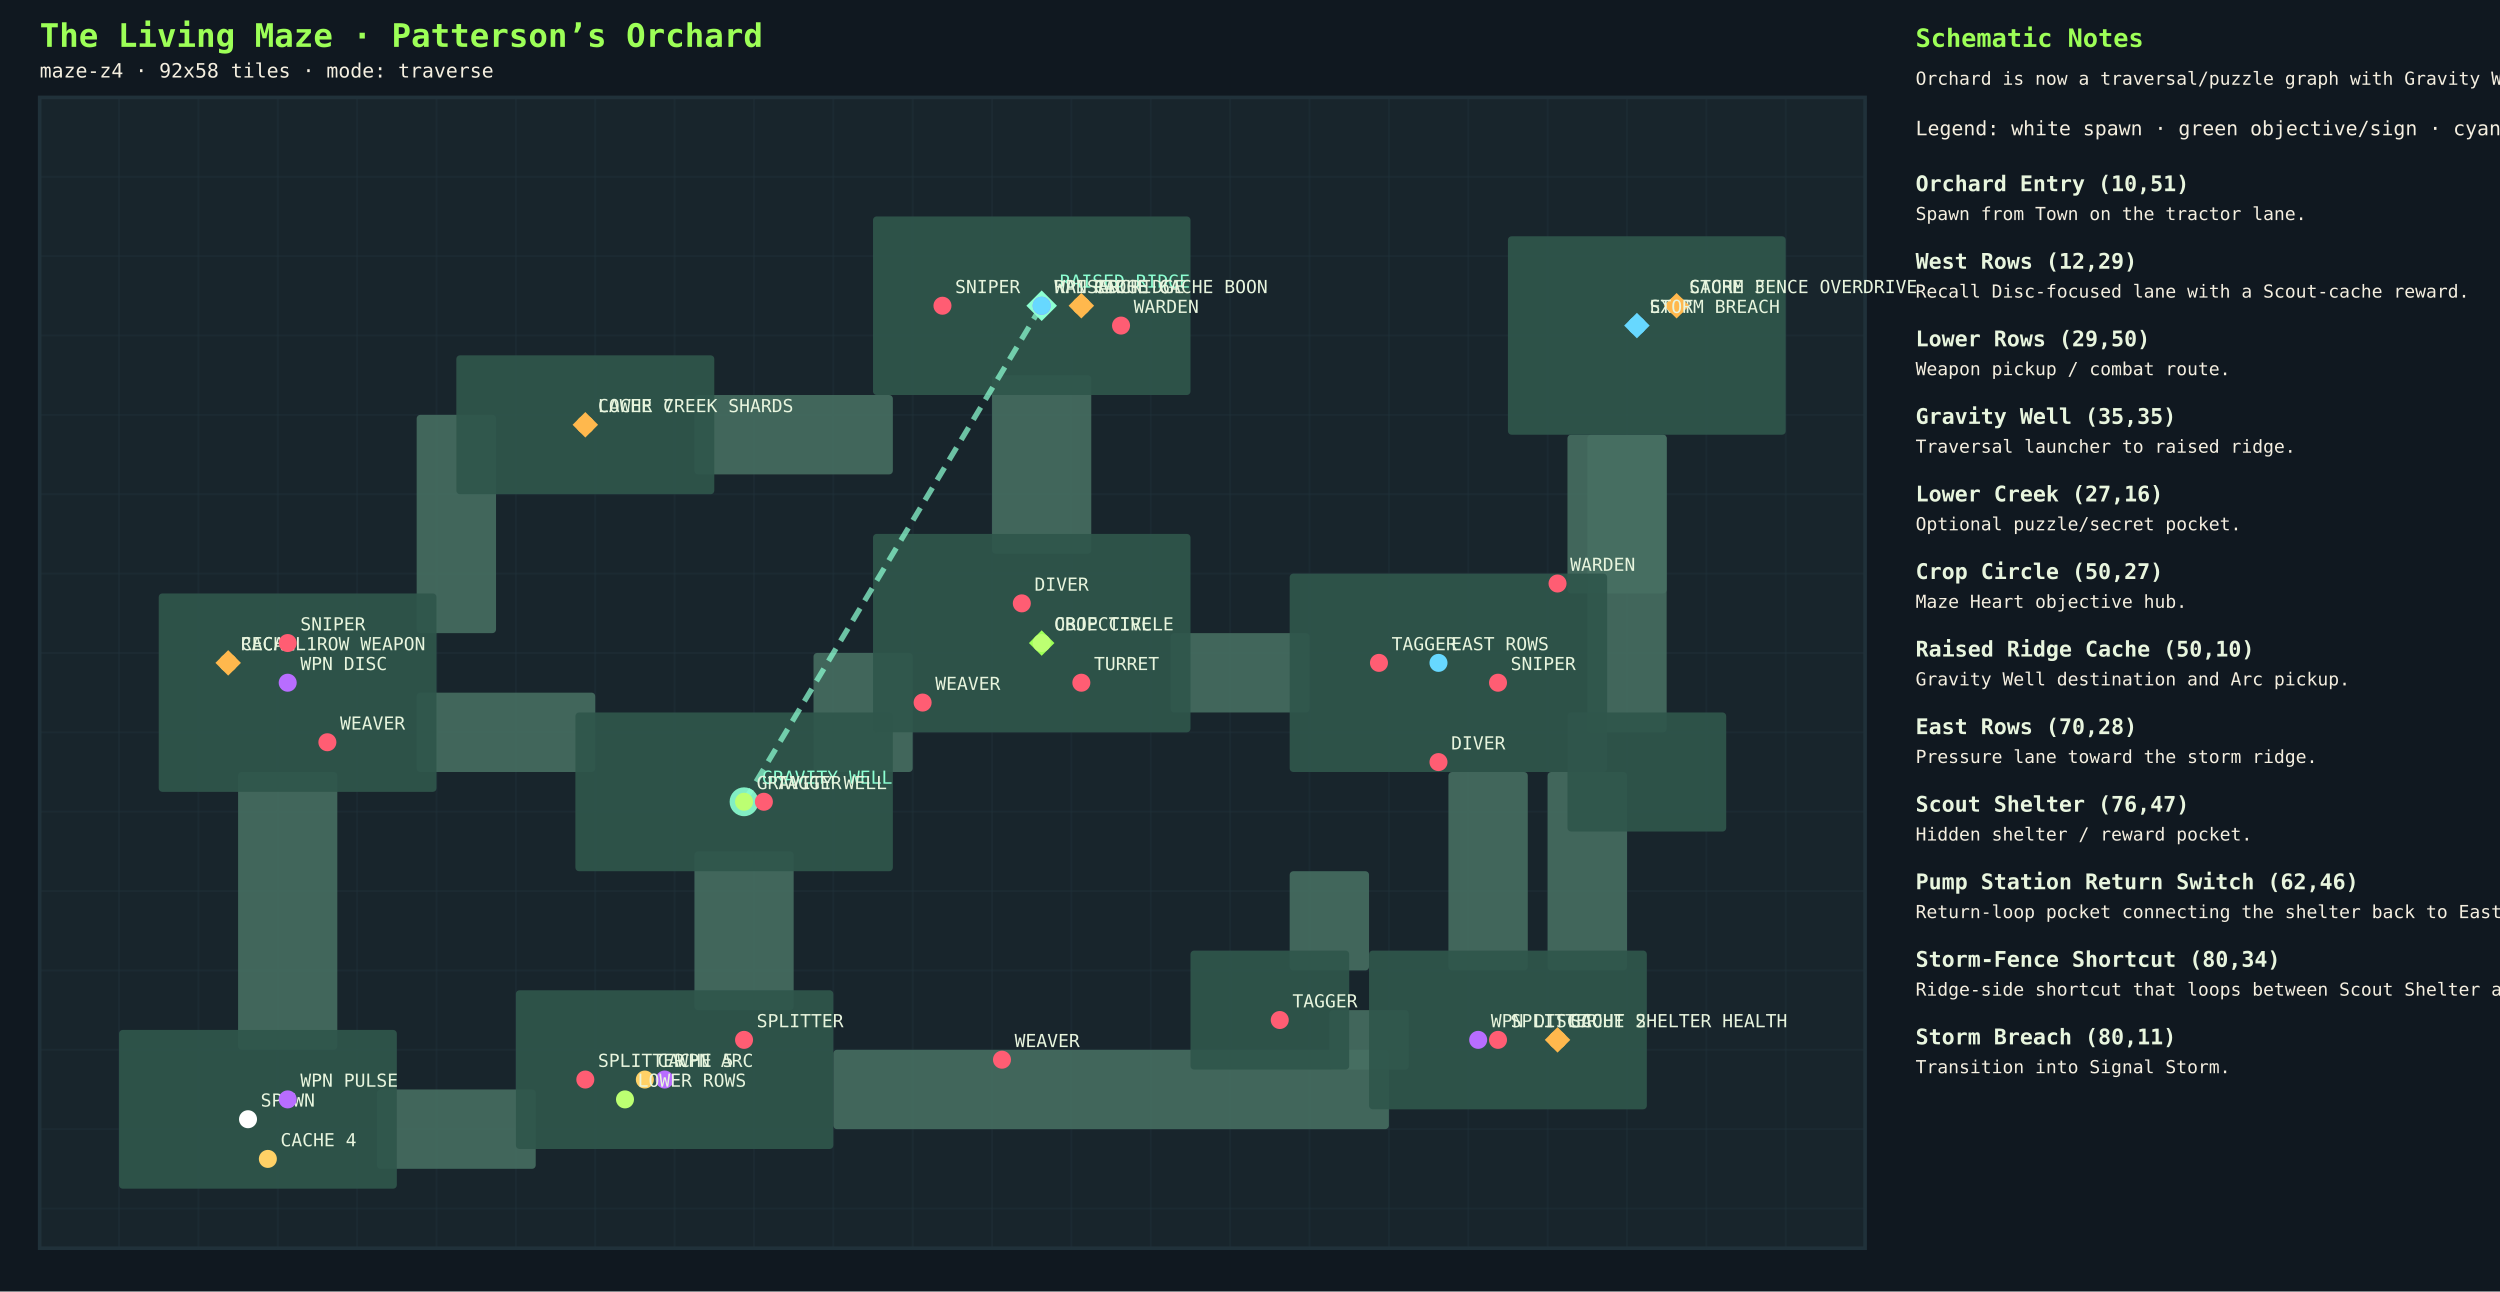
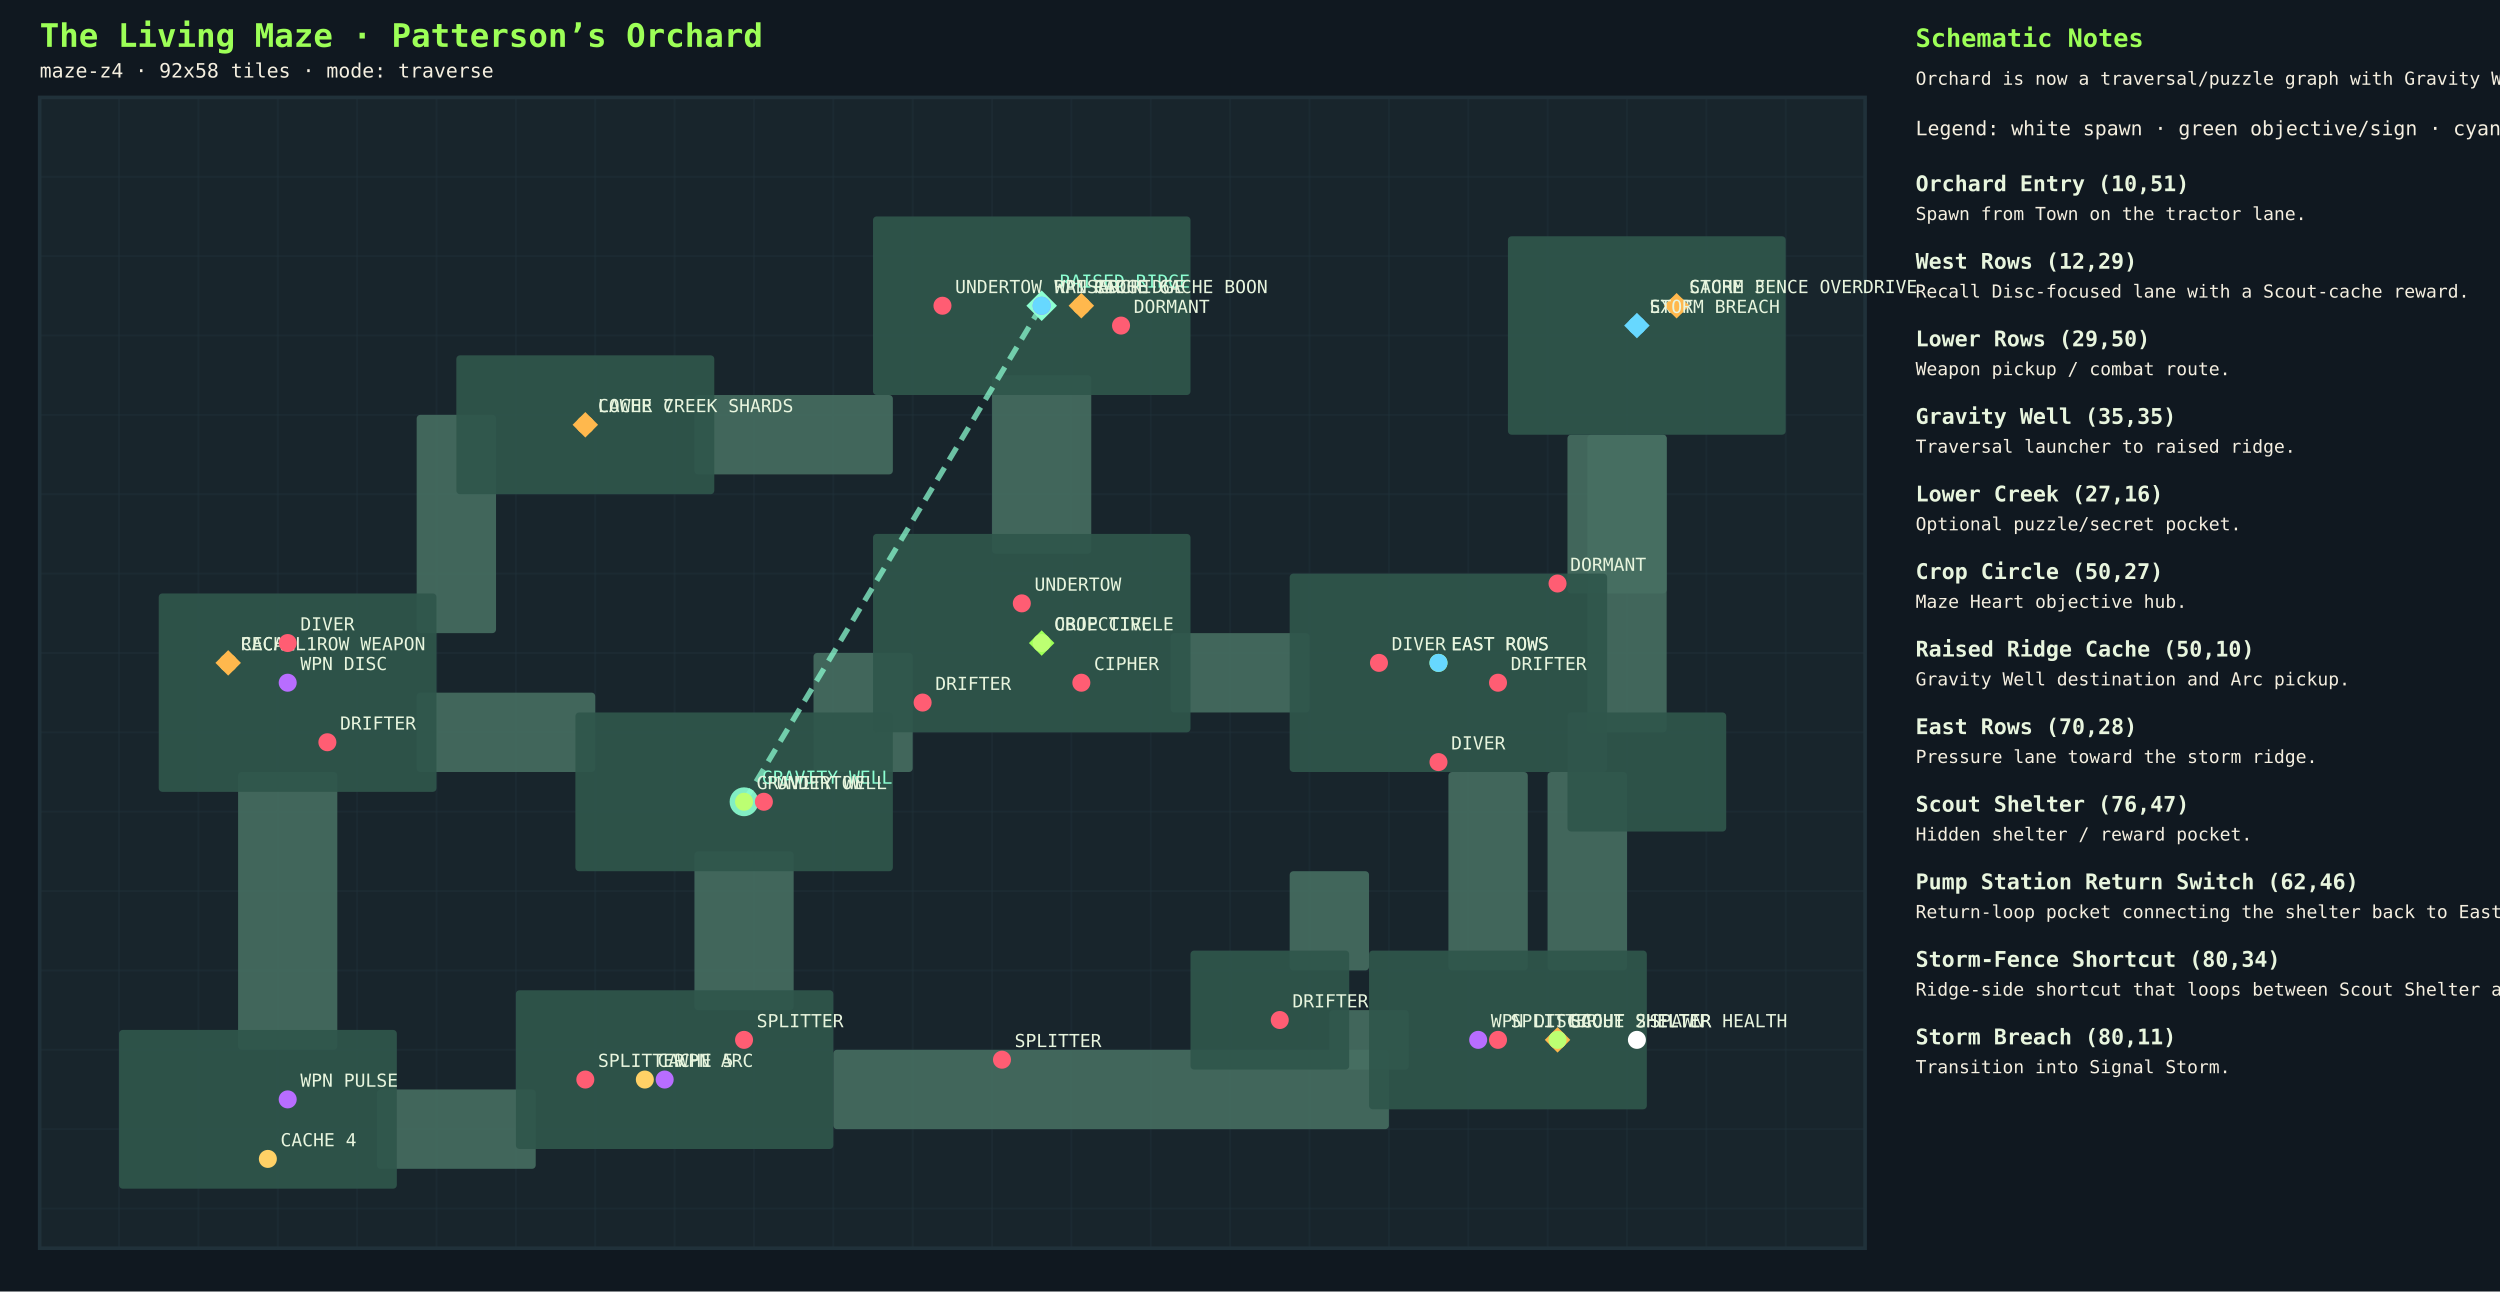
<svg xmlns="http://www.w3.org/2000/svg" width="1386" height="716" viewBox="0 0 1386 716">
  <rect width="100%" height="100%" fill="#101820" />
  <text x="22" y="26" font-size="18" fill="#9dff57" font-family="monospace" font-weight="700">The Living Maze · Patterson’s Orchard</text>
  <text x="22" y="43" font-size="11" fill="#f5efe0" font-family="monospace">maze-z4 · 92x58 tiles · mode: traverse</text>
  <rect x="22" y="54" width="1012" height="638" fill="#18252c" stroke="#20313a" stroke-width="2" />
  <line x1="22" y1="54" x2="22" y2="692" stroke="#20313a" stroke-width="1" opacity="0.45" />
  <line x1="66" y1="54" x2="66" y2="692" stroke="#20313a" stroke-width="1" opacity="0.45" />
  <line x1="110" y1="54" x2="110" y2="692" stroke="#20313a" stroke-width="1" opacity="0.45" />
  <line x1="154" y1="54" x2="154" y2="692" stroke="#20313a" stroke-width="1" opacity="0.45" />
  <line x1="198" y1="54" x2="198" y2="692" stroke="#20313a" stroke-width="1" opacity="0.45" />
  <line x1="242" y1="54" x2="242" y2="692" stroke="#20313a" stroke-width="1" opacity="0.45" />
  <line x1="286" y1="54" x2="286" y2="692" stroke="#20313a" stroke-width="1" opacity="0.45" />
  <line x1="330" y1="54" x2="330" y2="692" stroke="#20313a" stroke-width="1" opacity="0.45" />
  <line x1="374" y1="54" x2="374" y2="692" stroke="#20313a" stroke-width="1" opacity="0.45" />
  <line x1="418" y1="54" x2="418" y2="692" stroke="#20313a" stroke-width="1" opacity="0.45" />
  <line x1="462" y1="54" x2="462" y2="692" stroke="#20313a" stroke-width="1" opacity="0.45" />
  <line x1="506" y1="54" x2="506" y2="692" stroke="#20313a" stroke-width="1" opacity="0.45" />
  <line x1="550" y1="54" x2="550" y2="692" stroke="#20313a" stroke-width="1" opacity="0.45" />
  <line x1="594" y1="54" x2="594" y2="692" stroke="#20313a" stroke-width="1" opacity="0.45" />
  <line x1="638" y1="54" x2="638" y2="692" stroke="#20313a" stroke-width="1" opacity="0.45" />
  <line x1="682" y1="54" x2="682" y2="692" stroke="#20313a" stroke-width="1" opacity="0.45" />
  <line x1="726" y1="54" x2="726" y2="692" stroke="#20313a" stroke-width="1" opacity="0.45" />
  <line x1="770" y1="54" x2="770" y2="692" stroke="#20313a" stroke-width="1" opacity="0.45" />
  <line x1="814" y1="54" x2="814" y2="692" stroke="#20313a" stroke-width="1" opacity="0.45" />
  <line x1="858" y1="54" x2="858" y2="692" stroke="#20313a" stroke-width="1" opacity="0.45" />
  <line x1="902" y1="54" x2="902" y2="692" stroke="#20313a" stroke-width="1" opacity="0.45" />
  <line x1="946" y1="54" x2="946" y2="692" stroke="#20313a" stroke-width="1" opacity="0.45" />
  <line x1="990" y1="54" x2="990" y2="692" stroke="#20313a" stroke-width="1" opacity="0.45" />
  <line x1="1034" y1="54" x2="1034" y2="692" stroke="#20313a" stroke-width="1" opacity="0.45" />
  <line x1="22" y1="54" x2="1034" y2="54" stroke="#20313a" stroke-width="1" opacity="0.45" />
  <line x1="22" y1="98" x2="1034" y2="98" stroke="#20313a" stroke-width="1" opacity="0.45" />
  <line x1="22" y1="142" x2="1034" y2="142" stroke="#20313a" stroke-width="1" opacity="0.45" />
  <line x1="22" y1="186" x2="1034" y2="186" stroke="#20313a" stroke-width="1" opacity="0.45" />
  <line x1="22" y1="230" x2="1034" y2="230" stroke="#20313a" stroke-width="1" opacity="0.45" />
  <line x1="22" y1="274" x2="1034" y2="274" stroke="#20313a" stroke-width="1" opacity="0.45" />
  <line x1="22" y1="318" x2="1034" y2="318" stroke="#20313a" stroke-width="1" opacity="0.45" />
  <line x1="22" y1="362" x2="1034" y2="362" stroke="#20313a" stroke-width="1" opacity="0.45" />
  <line x1="22" y1="406" x2="1034" y2="406" stroke="#20313a" stroke-width="1" opacity="0.45" />
  <line x1="22" y1="450" x2="1034" y2="450" stroke="#20313a" stroke-width="1" opacity="0.45" />
  <line x1="22" y1="494" x2="1034" y2="494" stroke="#20313a" stroke-width="1" opacity="0.45" />
  <line x1="22" y1="538" x2="1034" y2="538" stroke="#20313a" stroke-width="1" opacity="0.45" />
  <line x1="22" y1="582" x2="1034" y2="582" stroke="#20313a" stroke-width="1" opacity="0.45" />
  <line x1="22" y1="626" x2="1034" y2="626" stroke="#20313a" stroke-width="1" opacity="0.45" />
  <line x1="22" y1="670" x2="1034" y2="670" stroke="#20313a" stroke-width="1" opacity="0.45" />
  <rect x="209" y="604" width="88" height="44" fill="#466f61" opacity="0.88" rx="2" />
  <rect x="132" y="428" width="55" height="154" fill="#466f61" opacity="0.88" rx="2" />
  <rect x="231" y="384" width="99" height="44" fill="#466f61" opacity="0.88" rx="2" />
  <rect x="385" y="472" width="55" height="88" fill="#466f61" opacity="0.88" rx="2" />
  <rect x="451" y="362" width="55" height="66" fill="#466f61" opacity="0.88" rx="2" />
  <rect x="550" y="208" width="55" height="99" fill="#466f61" opacity="0.88" rx="2" />
  <rect x="649" y="351" width="77" height="44" fill="#466f61" opacity="0.88" rx="2" />
  <rect x="869" y="241" width="55" height="88" fill="#466f61" opacity="0.88" rx="2" />
  <rect x="462" y="582" width="308" height="44" fill="#466f61" opacity="0.88" rx="2" />
  <rect x="803" y="428" width="44" height="110" fill="#466f61" opacity="0.88" rx="2" />
  <rect x="231" y="230" width="44" height="121" fill="#466f61" opacity="0.88" rx="2" />
  <rect x="385" y="219" width="110" height="44" fill="#466f61" opacity="0.88" rx="2" />
  <rect x="737" y="560" width="44" height="33" fill="#466f61" opacity="0.88" rx="2" />
  <rect x="715" y="483" width="44" height="55" fill="#466f61" opacity="0.88" rx="2" />
  <rect x="858" y="428" width="44" height="110" fill="#466f61" opacity="0.88" rx="2" />
  <rect x="880" y="241" width="44" height="165" fill="#466f61" opacity="0.88" rx="2" />
  <rect x="66" y="571" width="154" height="88" fill="#2f564b" opacity="0.92" rx="2" />
  <rect x="286" y="549" width="176" height="88" fill="#2f564b" opacity="0.92" rx="2" />
  <rect x="88" y="329" width="154" height="110" fill="#2f564b" opacity="0.92" rx="2" />
  <rect x="319" y="395" width="176" height="88" fill="#2f564b" opacity="0.92" rx="2" />
  <rect x="484" y="296" width="176" height="110" fill="#2f564b" opacity="0.92" rx="2" />
  <rect x="484" y="120" width="176" height="99" fill="#2f564b" opacity="0.92" rx="2" />
  <rect x="715" y="318" width="176" height="110" fill="#2f564b" opacity="0.92" rx="2" />
  <rect x="759" y="527" width="154" height="88" fill="#2f564b" opacity="0.92" rx="2" />
  <rect x="836" y="131" width="154" height="110" fill="#2f564b" opacity="0.92" rx="2" />
  <rect x="253" y="197" width="143" height="77" fill="#2f564b" opacity="0.92" rx="2" />
  <rect x="660" y="527" width="88" height="66" fill="#2f564b" opacity="0.92" rx="2" />
  <rect x="869" y="395" width="88" height="66" fill="#2f564b" opacity="0.92" rx="2" />
  <line x1="412.5" y1="444.5" x2="577.5" y2="169.5" stroke="#8cffd2" stroke-width="3" opacity="0.72" stroke-dasharray="8 5" />
  <circle cx="412.5" cy="444.5" r="8" fill="#8cffd2" opacity="0.9" />
  <rect x="571.5" y="163.5" width="12" height="12" fill="#8cffd2" transform="rotate(45 577.5 169.5)" />
  <text x="422.5" y="434.5" font-size="10" fill="#8cffd2" font-family="monospace">GRAVITY WELL</text>
  <text x="587.5" y="159.5" font-size="10" fill="#8cffd2" font-family="monospace">RAISED RIDGE</text>
-   <circle cx="137.5" cy="620.5" r="5" fill="#ffffff" />
-   <text x="144.5" y="613.5" font-size="10" fill="#e8f5de" font-family="monospace">SPAWN</text>
+   <circle cx="907.5" cy="576.5" r="5" fill="#ffffff" />
+   <text x="914.5" y="569.5" font-size="10" fill="#e8f5de" font-family="monospace">SPAWN</text>
  <rect x="572.5" y="351.5" width="10" height="10" fill="#9dff57" transform="rotate(45 577.5 356.5)" />
  <text x="584.5" y="349.5" font-size="10" fill="#e8f5de" font-family="monospace">OBJECTIVE</text>
  <rect x="902.5" y="175.5" width="10" height="10" fill="#67d8ff" transform="rotate(45 907.5 180.5)" />
  <text x="914.5" y="173.5" font-size="10" fill="#e8f5de" font-family="monospace">EXIT</text>
  <circle cx="126.5" cy="367.5" r="5" fill="#ffd166" />
  <text x="133.5" y="360.5" font-size="10" fill="#e8f5de" font-family="monospace">CACHE 1</text>
  <circle cx="863.5" cy="576.5" r="5" fill="#ffd166" />
  <text x="870.5" y="569.5" font-size="10" fill="#e8f5de" font-family="monospace">CACHE 2</text>
  <circle cx="929.5" cy="169.5" r="5" fill="#ffd166" />
  <text x="936.5" y="162.5" font-size="10" fill="#e8f5de" font-family="monospace">CACHE 3</text>
  <circle cx="148.5" cy="642.5" r="5" fill="#ffd166" />
  <text x="155.5" y="635.5" font-size="10" fill="#e8f5de" font-family="monospace">CACHE 4</text>
  <circle cx="357.5" cy="598.5" r="5" fill="#ffd166" />
  <text x="364.5" y="591.5" font-size="10" fill="#e8f5de" font-family="monospace">CACHE 5</text>
  <circle cx="599.5" cy="169.5" r="5" fill="#ffd166" />
  <text x="606.5" y="162.5" font-size="10" fill="#e8f5de" font-family="monospace">CACHE 6</text>
  <circle cx="324.5" cy="235.5" r="5" fill="#ffd166" />
  <text x="331.5" y="228.5" font-size="10" fill="#e8f5de" font-family="monospace">CACHE 7</text>
  <rect x="319.5" y="230.5" width="10" height="10" fill="#ffb84d" transform="rotate(45 324.5 235.5)" />
  <text x="331.5" y="228.5" font-size="10" fill="#e8f5de" font-family="monospace">LOWER CREEK SHARDS</text>
  <rect x="121.5" y="362.5" width="10" height="10" fill="#ffb84d" transform="rotate(45 126.5 367.5)" />
  <text x="133.5" y="360.5" font-size="10" fill="#e8f5de" font-family="monospace">RECALL ROW WEAPON</text>
  <rect x="594.5" y="164.5" width="10" height="10" fill="#ffb84d" transform="rotate(45 599.5 169.5)" />
  <text x="606.5" y="162.5" font-size="10" fill="#e8f5de" font-family="monospace">RIDGE CACHE BOON</text>
  <rect x="858.5" y="571.5" width="10" height="10" fill="#ffb84d" transform="rotate(45 863.5 576.5)" />
  <text x="870.5" y="569.5" font-size="10" fill="#e8f5de" font-family="monospace">SCOUT SHELTER HEALTH</text>
  <rect x="924.5" y="164.5" width="10" height="10" fill="#ffb84d" transform="rotate(45 929.5 169.5)" />
  <text x="936.5" y="162.5" font-size="10" fill="#e8f5de" font-family="monospace">STORM FENCE OVERDRIVE</text>
  <circle cx="159.5" cy="609.5" r="5" fill="#b86dff" />
  <text x="166.5" y="602.5" font-size="10" fill="#e8f5de" font-family="monospace">WPN PULSE</text>
  <circle cx="159.5" cy="378.5" r="5" fill="#b86dff" />
  <text x="166.5" y="371.5" font-size="10" fill="#e8f5de" font-family="monospace">WPN DISC</text>
  <circle cx="577.5" cy="169.5" r="5" fill="#b86dff" />
  <text x="584.5" y="162.5" font-size="10" fill="#e8f5de" font-family="monospace">WPN ARC</text>
  <circle cx="819.5" cy="576.5" r="5" fill="#b86dff" />
  <text x="826.5" y="569.5" font-size="10" fill="#e8f5de" font-family="monospace">WPN DISC</text>
  <circle cx="368.5" cy="598.5" r="5" fill="#b86dff" />
  <text x="375.5" y="591.5" font-size="10" fill="#e8f5de" font-family="monospace">WPN ARC</text>
-   <circle cx="346.5" cy="609.5" r="5" fill="#bcff72" />
-   <text x="353.5" y="602.5" font-size="10" fill="#e8f5de" font-family="monospace">LOWER ROWS</text>
+   <circle cx="863.5" cy="576.5" r="5" fill="#bcff72" />
+   <text x="870.5" y="569.5" font-size="10" fill="#e8f5de" font-family="monospace">SCOUT SHELTER</text>
+   <circle cx="797.5" cy="367.5" r="5" fill="#bcff72" />
+   <text x="804.5" y="360.5" font-size="10" fill="#e8f5de" font-family="monospace">EAST ROWS</text>
  <circle cx="412.5" cy="444.5" r="5" fill="#bcff72" />
  <text x="419.5" y="437.5" font-size="10" fill="#e8f5de" font-family="monospace">GRAVITY WELL</text>
  <circle cx="577.5" cy="356.5" r="5" fill="#bcff72" />
  <text x="584.5" y="349.5" font-size="10" fill="#e8f5de" font-family="monospace">CROP CIRCLE</text>
  <circle cx="577.5" cy="169.5" r="5" fill="#67d8ff" />
  <text x="584.5" y="162.5" font-size="10" fill="#e8f5de" font-family="monospace">RAISED RIDGE</text>
  <circle cx="797.5" cy="367.5" r="5" fill="#67d8ff" />
  <text x="804.5" y="360.5" font-size="10" fill="#e8f5de" font-family="monospace">EAST ROWS</text>
  <circle cx="907.5" cy="180.5" r="5" fill="#67d8ff" />
  <text x="914.5" y="173.5" font-size="10" fill="#e8f5de" font-family="monospace">STORM BREACH</text>
  <circle cx="159.5" cy="356.5" r="5" fill="#ff5d73" />
-   <text x="166.5" y="349.5" font-size="10" fill="#e8f5de" font-family="monospace">SNIPER</text>
+   <text x="166.5" y="349.5" font-size="10" fill="#e8f5de" font-family="monospace">DIVER</text>
  <circle cx="181.5" cy="411.5" r="5" fill="#ff5d73" />
-   <text x="188.5" y="404.5" font-size="10" fill="#e8f5de" font-family="monospace">WEAVER</text>
+   <text x="188.5" y="404.5" font-size="10" fill="#e8f5de" font-family="monospace">DRIFTER</text>
  <circle cx="324.5" cy="598.5" r="5" fill="#ff5d73" />
  <text x="331.5" y="591.5" font-size="10" fill="#e8f5de" font-family="monospace">SPLITTER</text>
  <circle cx="412.5" cy="576.5" r="5" fill="#ff5d73" />
  <text x="419.5" y="569.5" font-size="10" fill="#e8f5de" font-family="monospace">SPLITTER</text>
  <circle cx="423.5" cy="444.5" r="5" fill="#ff5d73" />
-   <text x="430.5" y="437.5" font-size="10" fill="#e8f5de" font-family="monospace">TAGGER</text>
+   <text x="430.5" y="437.5" font-size="10" fill="#e8f5de" font-family="monospace">UNDERTOW</text>
  <circle cx="511.5" cy="389.5" r="5" fill="#ff5d73" />
-   <text x="518.5" y="382.5" font-size="10" fill="#e8f5de" font-family="monospace">WEAVER</text>
+   <text x="518.5" y="382.5" font-size="10" fill="#e8f5de" font-family="monospace">DRIFTER</text>
  <circle cx="599.5" cy="378.5" r="5" fill="#ff5d73" />
-   <text x="606.5" y="371.5" font-size="10" fill="#e8f5de" font-family="monospace">TURRET</text>
+   <text x="606.5" y="371.5" font-size="10" fill="#e8f5de" font-family="monospace">CIPHER</text>
  <circle cx="522.5" cy="169.5" r="5" fill="#ff5d73" />
-   <text x="529.5" y="162.5" font-size="10" fill="#e8f5de" font-family="monospace">SNIPER</text>
+   <text x="529.5" y="162.5" font-size="10" fill="#e8f5de" font-family="monospace">UNDERTOW</text>
  <circle cx="621.5" cy="180.5" r="5" fill="#ff5d73" />
-   <text x="628.5" y="173.5" font-size="10" fill="#e8f5de" font-family="monospace">WARDEN</text>
+   <text x="628.5" y="173.5" font-size="10" fill="#e8f5de" font-family="monospace">DORMANT</text>
  <circle cx="764.5" cy="367.5" r="5" fill="#ff5d73" />
-   <text x="771.5" y="360.5" font-size="10" fill="#e8f5de" font-family="monospace">TAGGER</text>
+   <text x="771.5" y="360.5" font-size="10" fill="#e8f5de" font-family="monospace">DIVER</text>
  <circle cx="830.5" cy="378.5" r="5" fill="#ff5d73" />
-   <text x="837.5" y="371.5" font-size="10" fill="#e8f5de" font-family="monospace">SNIPER</text>
+   <text x="837.5" y="371.5" font-size="10" fill="#e8f5de" font-family="monospace">DRIFTER</text>
  <circle cx="830.5" cy="576.5" r="5" fill="#ff5d73" />
  <text x="837.5" y="569.5" font-size="10" fill="#e8f5de" font-family="monospace">SPLITTER</text>
  <circle cx="863.5" cy="323.5" r="5" fill="#ff5d73" />
-   <text x="870.5" y="316.5" font-size="10" fill="#e8f5de" font-family="monospace">WARDEN</text>
+   <text x="870.5" y="316.5" font-size="10" fill="#e8f5de" font-family="monospace">DORMANT</text>
  <circle cx="797.5" cy="422.5" r="5" fill="#ff5d73" />
  <text x="804.5" y="415.5" font-size="10" fill="#e8f5de" font-family="monospace">DIVER</text>
  <circle cx="555.5" cy="587.5" r="5" fill="#ff5d73" />
-   <text x="562.5" y="580.5" font-size="10" fill="#e8f5de" font-family="monospace">WEAVER</text>
+   <text x="562.5" y="580.5" font-size="10" fill="#e8f5de" font-family="monospace">SPLITTER</text>
  <circle cx="566.5" cy="334.5" r="5" fill="#ff5d73" />
-   <text x="573.5" y="327.5" font-size="10" fill="#e8f5de" font-family="monospace">DIVER</text>
+   <text x="573.5" y="327.5" font-size="10" fill="#e8f5de" font-family="monospace">UNDERTOW</text>
  <circle cx="709.5" cy="565.5" r="5" fill="#ff5d73" />
-   <text x="716.5" y="558.5" font-size="10" fill="#e8f5de" font-family="monospace">TAGGER</text>
+   <text x="716.5" y="558.5" font-size="10" fill="#e8f5de" font-family="monospace">DRIFTER</text>
  <text x="1062" y="26" font-size="14" fill="#9dff57" font-family="monospace" font-weight="700">Schematic Notes</text>
  <text x="1062" y="47" font-size="10" fill="#f5efe0" font-family="monospace">Orchard is now a traversal/puzzle graph with Gravity Well gate, raised ridge, lower creek secret, Scout shelter loop, pump-station return and storm-ridge exit.</text>
  <text x="1062" y="75" font-size="11" fill="#f5efe0" font-family="monospace">Legend: white spawn · green objective/sign · cyan exit · yellow cache · red enemy/scanner · purple weapon · red dashed boost gap · teal gravity</text>
  <text x="1062" y="106" font-size="12" fill="#e8f5de" font-family="monospace" font-weight="700">Orchard Entry (10,51)</text>
  <text x="1062" y="122" font-size="10" fill="#f5efe0" font-family="monospace">Spawn from Town on the tractor lane.</text>
  <text x="1062" y="149" font-size="12" fill="#e8f5de" font-family="monospace" font-weight="700">West Rows (12,29)</text>
  <text x="1062" y="165" font-size="10" fill="#f5efe0" font-family="monospace">Recall Disc-focused lane with a Scout-cache reward.</text>
  <text x="1062" y="192" font-size="12" fill="#e8f5de" font-family="monospace" font-weight="700">Lower Rows (29,50)</text>
  <text x="1062" y="208" font-size="10" fill="#f5efe0" font-family="monospace">Weapon pickup / combat route.</text>
  <text x="1062" y="235" font-size="12" fill="#e8f5de" font-family="monospace" font-weight="700">Gravity Well (35,35)</text>
  <text x="1062" y="251" font-size="10" fill="#f5efe0" font-family="monospace">Traversal launcher to raised ridge.</text>
  <text x="1062" y="278" font-size="12" fill="#e8f5de" font-family="monospace" font-weight="700">Lower Creek (27,16)</text>
  <text x="1062" y="294" font-size="10" fill="#f5efe0" font-family="monospace">Optional puzzle/secret pocket.</text>
  <text x="1062" y="321" font-size="12" fill="#e8f5de" font-family="monospace" font-weight="700">Crop Circle (50,27)</text>
  <text x="1062" y="337" font-size="10" fill="#f5efe0" font-family="monospace">Maze Heart objective hub.</text>
  <text x="1062" y="364" font-size="12" fill="#e8f5de" font-family="monospace" font-weight="700">Raised Ridge Cache (50,10)</text>
  <text x="1062" y="380" font-size="10" fill="#f5efe0" font-family="monospace">Gravity Well destination and Arc pickup.</text>
  <text x="1062" y="407" font-size="12" fill="#e8f5de" font-family="monospace" font-weight="700">East Rows (70,28)</text>
  <text x="1062" y="423" font-size="10" fill="#f5efe0" font-family="monospace">Pressure lane toward the storm ridge.</text>
  <text x="1062" y="450" font-size="12" fill="#e8f5de" font-family="monospace" font-weight="700">Scout Shelter (76,47)</text>
  <text x="1062" y="466" font-size="10" fill="#f5efe0" font-family="monospace">Hidden shelter / reward pocket.</text>
  <text x="1062" y="493" font-size="12" fill="#e8f5de" font-family="monospace" font-weight="700">Pump Station Return Switch (62,46)</text>
  <text x="1062" y="509" font-size="10" fill="#f5efe0" font-family="monospace">Return-loop pocket connecting the shelter back to East Rows.</text>
  <text x="1062" y="536" font-size="12" fill="#e8f5de" font-family="monospace" font-weight="700">Storm-Fence Shortcut (80,34)</text>
  <text x="1062" y="552" font-size="10" fill="#f5efe0" font-family="monospace">Ridge-side shortcut that loops between Scout Shelter and Storm Breach.</text>
  <text x="1062" y="579" font-size="12" fill="#e8f5de" font-family="monospace" font-weight="700">Storm Breach (80,11)</text>
  <text x="1062" y="595" font-size="10" fill="#f5efe0" font-family="monospace">Transition into Signal Storm.</text>
</svg>
